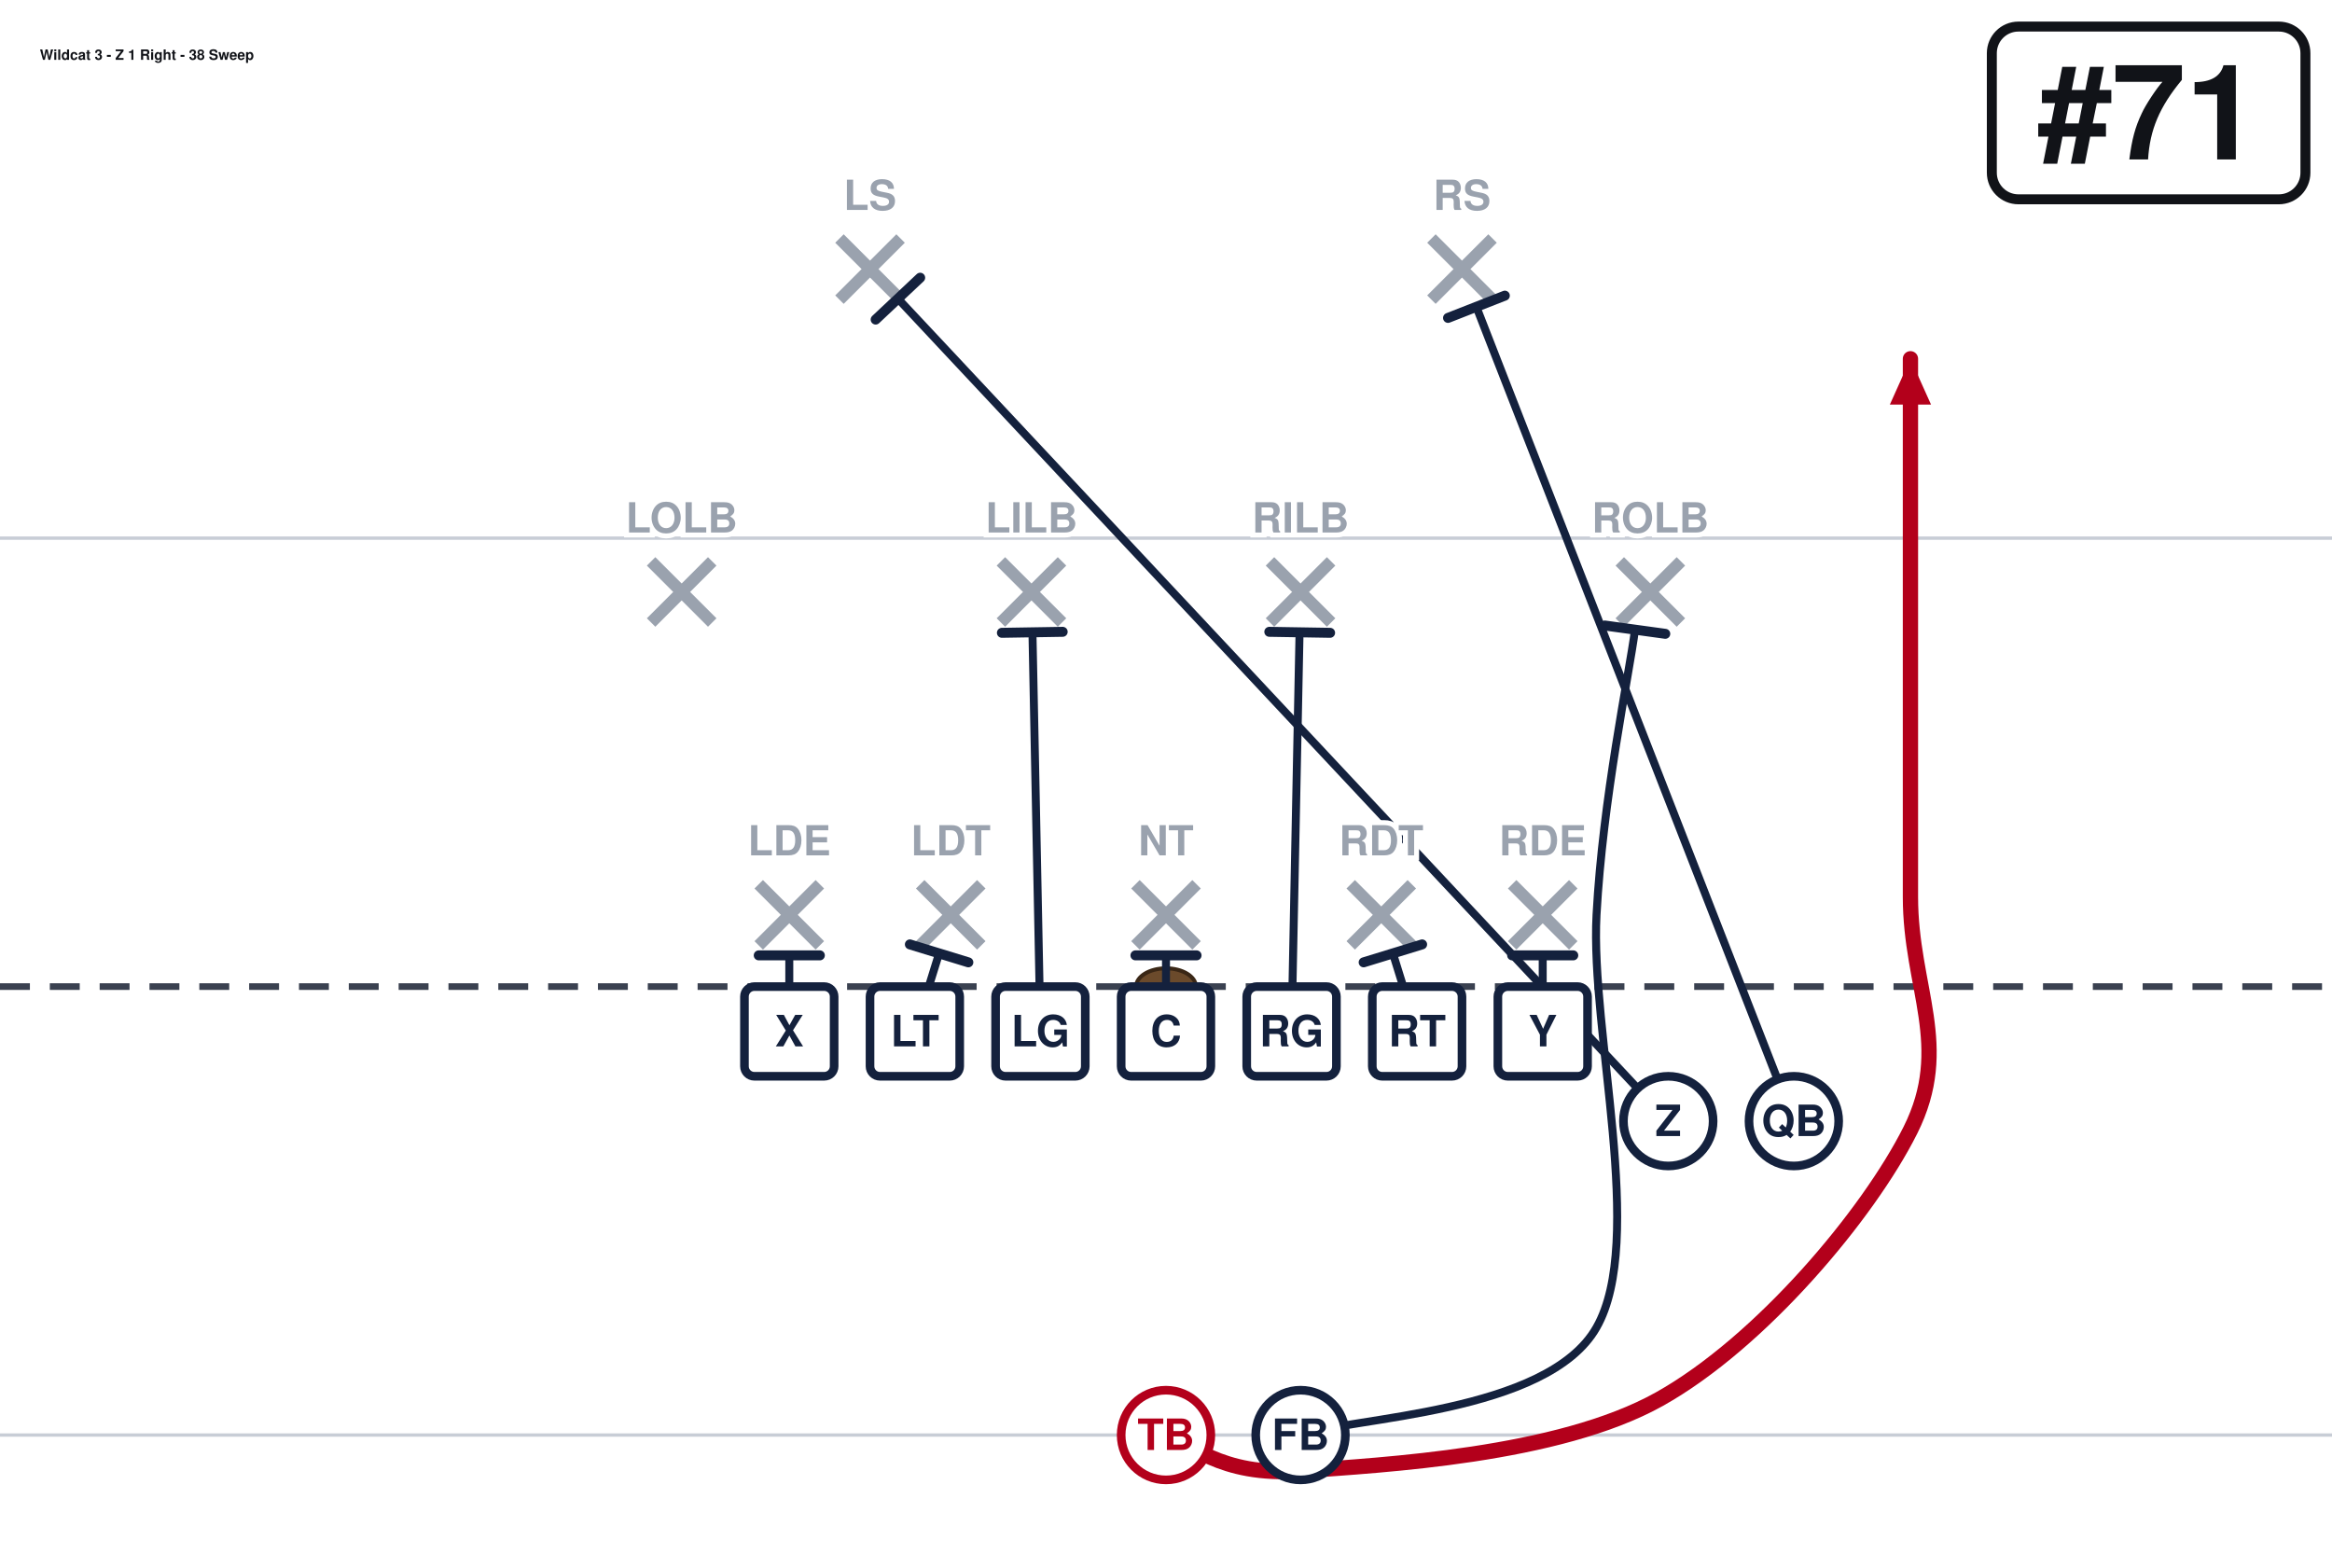
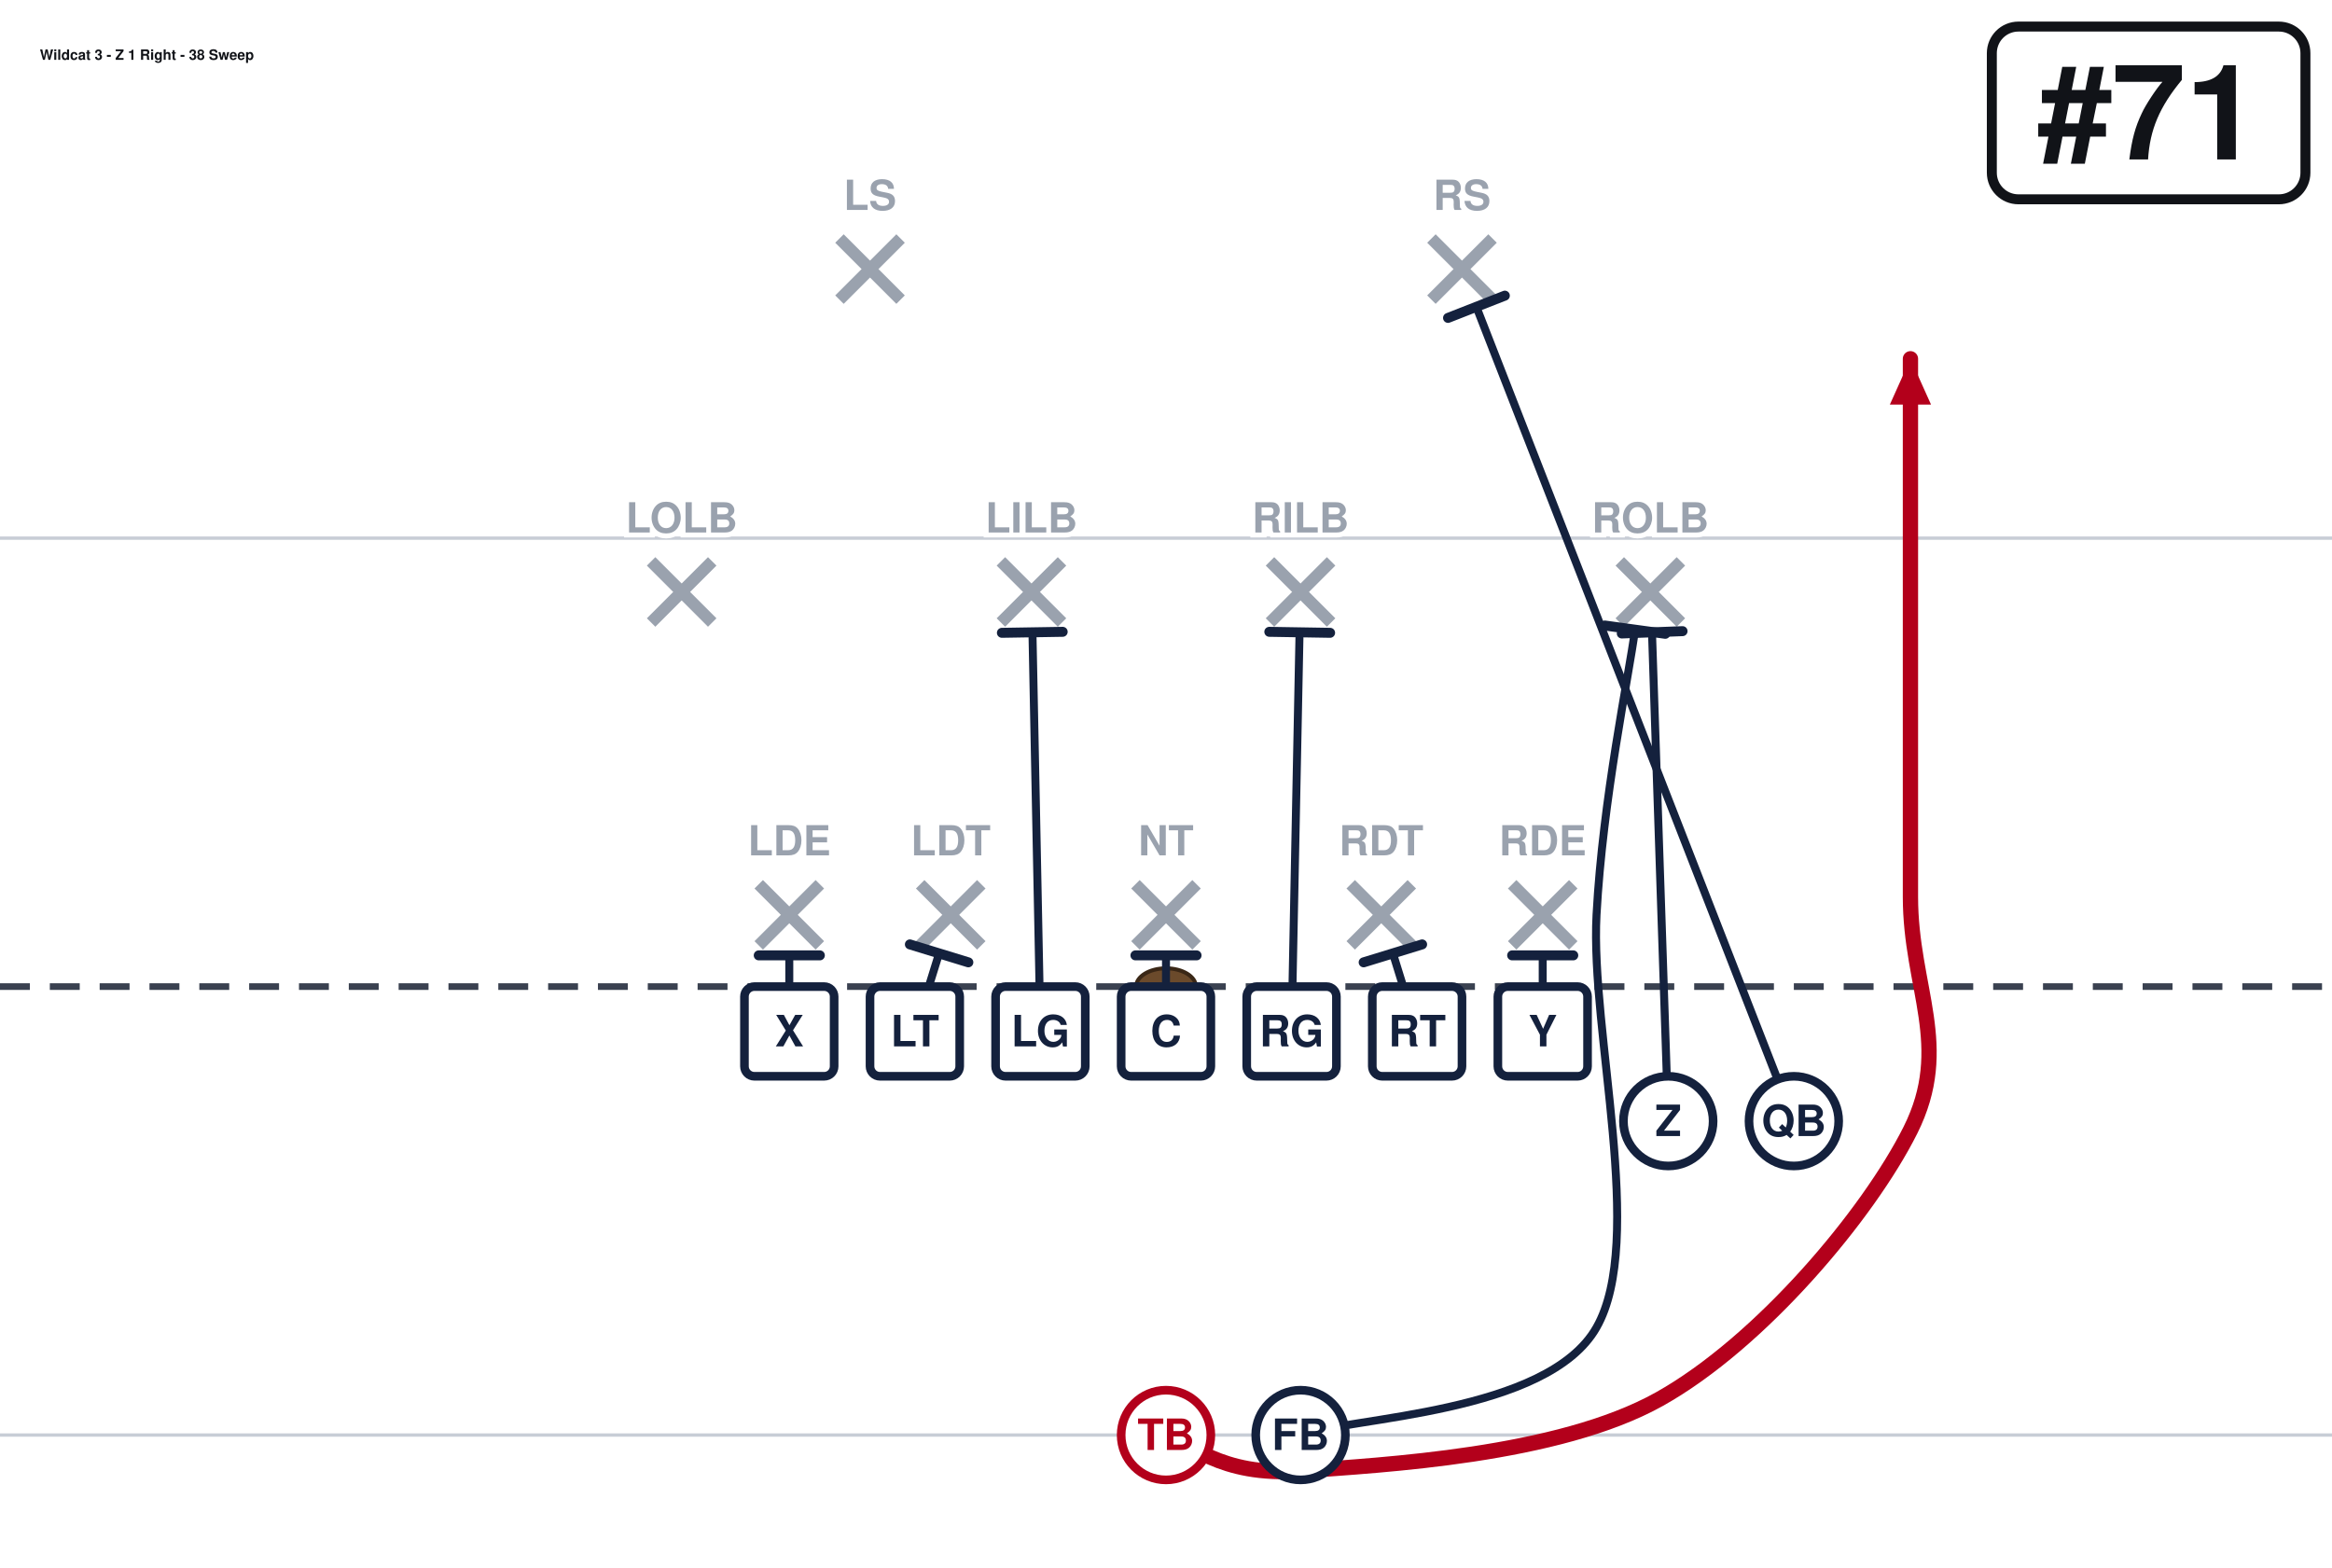
<svg xmlns="http://www.w3.org/2000/svg" width="702" height="472" viewBox="0 27 702 472" font-family="Segoe UI, Helvetica, Arial, sans-serif" role="img">
  <rect x="0" y="0" width="702" height="513" fill="#ffffff" />
  <line x1="0" y1="459.0" x2="702" y2="459.0" stroke="#c8cdd6" stroke-width="1" />
  <line x1="0" y1="189.0" x2="702" y2="189.0" stroke="#c8cdd6" stroke-width="1" />
  <line x1="0" y1="324.0" x2="702" y2="324.0" stroke="#3a4150" stroke-width="2" stroke-dasharray="9 6" />
  <ellipse cx="351.0" cy="324.0" rx="9" ry="5.5" fill="#6b4a2b" stroke="#3a2716" stroke-width="1.2" />
  <line x1="228.4" y1="293.2" x2="246.8" y2="311.6" stroke="#9aa2ae" stroke-width="3.6" />
  <line x1="246.8" y1="293.2" x2="228.4" y2="311.6" stroke="#9aa2ae" stroke-width="3.6" />
  <line x1="277.0" y1="293.2" x2="295.4" y2="311.6" stroke="#9aa2ae" stroke-width="3.6" />
  <line x1="295.4" y1="293.2" x2="277.0" y2="311.6" stroke="#9aa2ae" stroke-width="3.6" />
  <line x1="341.8" y1="293.2" x2="360.2" y2="311.6" stroke="#9aa2ae" stroke-width="3.6" />
  <line x1="360.2" y1="293.2" x2="341.8" y2="311.6" stroke="#9aa2ae" stroke-width="3.6" />
  <line x1="406.6" y1="293.2" x2="425.0" y2="311.6" stroke="#9aa2ae" stroke-width="3.6" />
  <line x1="425.0" y1="293.2" x2="406.6" y2="311.6" stroke="#9aa2ae" stroke-width="3.6" />
  <line x1="455.2" y1="293.2" x2="473.6" y2="311.6" stroke="#9aa2ae" stroke-width="3.6" />
  <line x1="473.6" y1="293.2" x2="455.2" y2="311.6" stroke="#9aa2ae" stroke-width="3.6" />
  <line x1="196.0" y1="196.0" x2="214.4" y2="214.4" stroke="#9aa2ae" stroke-width="3.6" />
  <line x1="214.4" y1="196.0" x2="196.0" y2="214.4" stroke="#9aa2ae" stroke-width="3.6" />
  <line x1="301.3" y1="196.0" x2="319.7" y2="214.4" stroke="#9aa2ae" stroke-width="3.6" />
  <line x1="319.7" y1="196.0" x2="301.3" y2="214.4" stroke="#9aa2ae" stroke-width="3.6" />
  <line x1="382.3" y1="196.0" x2="400.7" y2="214.4" stroke="#9aa2ae" stroke-width="3.6" />
  <line x1="400.7" y1="196.0" x2="382.3" y2="214.4" stroke="#9aa2ae" stroke-width="3.6" />
  <line x1="487.6" y1="196.0" x2="506.0" y2="214.4" stroke="#9aa2ae" stroke-width="3.6" />
  <line x1="506.0" y1="196.0" x2="487.6" y2="214.4" stroke="#9aa2ae" stroke-width="3.6" />
  <line x1="252.7" y1="98.8" x2="271.1" y2="117.2" stroke="#9aa2ae" stroke-width="3.6" />
  <line x1="271.1" y1="98.8" x2="252.7" y2="117.2" stroke="#9aa2ae" stroke-width="3.6" />
  <line x1="430.9" y1="98.8" x2="449.3" y2="117.2" stroke="#9aa2ae" stroke-width="3.6" />
  <line x1="449.3" y1="98.8" x2="430.9" y2="117.2" stroke="#9aa2ae" stroke-width="3.6" />
  <path d="M237.6,337.5 L237.6,314.6" fill="none" stroke="#14213d" stroke-width="2.4" stroke-linecap="round" stroke-linejoin="round" />
  <line x1="228.4" y1="314.6" x2="246.8" y2="314.6" stroke="#14213d" stroke-width="3.0" stroke-linecap="round" />
  <path d="M275.4,337.5 L282.7,314.0" fill="none" stroke="#14213d" stroke-width="2.4" stroke-linecap="round" stroke-linejoin="round" />
  <line x1="273.9" y1="311.3" x2="291.5" y2="316.7" stroke="#14213d" stroke-width="3.0" stroke-linecap="round" />
  <path d="M313.2,337.5 L310.8,217.4" fill="none" stroke="#14213d" stroke-width="2.4" stroke-linecap="round" stroke-linejoin="round" />
  <line x1="301.6" y1="217.5" x2="319.9" y2="217.2" stroke="#14213d" stroke-width="3.0" stroke-linecap="round" />
  <path d="M351.0,337.5 L351.0,314.6" fill="none" stroke="#14213d" stroke-width="2.4" stroke-linecap="round" stroke-linejoin="round" />
  <line x1="341.8" y1="314.6" x2="360.2" y2="314.6" stroke="#14213d" stroke-width="3.0" stroke-linecap="round" />
  <path d="M388.8,337.5 L391.2,217.4" fill="none" stroke="#14213d" stroke-width="2.4" stroke-linecap="round" stroke-linejoin="round" />
  <line x1="382.1" y1="217.2" x2="400.4" y2="217.5" stroke="#14213d" stroke-width="3.0" stroke-linecap="round" />
  <path d="M426.6,337.5 L419.3,314.0" fill="none" stroke="#14213d" stroke-width="2.4" stroke-linecap="round" stroke-linejoin="round" />
  <line x1="410.5" y1="316.7" x2="428.1" y2="311.3" stroke="#14213d" stroke-width="3.0" stroke-linecap="round" />
  <path d="M464.4,337.5 L464.4,314.6" fill="none" stroke="#14213d" stroke-width="2.4" stroke-linecap="round" stroke-linejoin="round" />
  <line x1="455.2" y1="314.6" x2="473.6" y2="314.6" stroke="#14213d" stroke-width="3.0" stroke-linecap="round" />
-   <path d="M502.2,364.5 L270.3,116.9" fill="none" stroke="#14213d" stroke-width="2.4" stroke-linecap="round" stroke-linejoin="round" />
-   <line x1="263.6" y1="123.2" x2="277.0" y2="110.6" stroke="#14213d" stroke-width="3.0" stroke-linecap="round" />
+   <path d="M502.2,364.5 L497.3,217.4" fill="none" stroke="#14213d" stroke-width="2.4" stroke-linecap="round" stroke-linejoin="round" />
+   <line x1="488.2" y1="217.7" x2="506.5" y2="217.0" stroke="#14213d" stroke-width="3.0" stroke-linecap="round" />
  <path d="M540.0,364.5 L444.4,119.3" fill="none" stroke="#14213d" stroke-width="2.4" stroke-linecap="round" stroke-linejoin="round" />
  <line x1="435.9" y1="122.7" x2="453.0" y2="116.0" stroke="#14213d" stroke-width="3.0" stroke-linecap="round" />
  <path d="M391.5,459.0 C406.4,453.6 465.8,452.7 480.6,426.6 C495.5,400.5 478.7,337.4 480.6,302.4 C482.5,267.4 490.3,230.8 492.2,216.5" fill="none" stroke="#14213d" stroke-width="2.4" stroke-linecap="round" stroke-linejoin="round" />
  <line x1="483.1" y1="215.3" x2="501.3" y2="217.8" stroke="#14213d" stroke-width="3.0" stroke-linecap="round" />
  <path d="M351.0,459.0 C357.8,460.8 366.8,471.6 391.5,469.8 C416.2,468.0 468.9,465.3 499.5,448.2 C530.1,431.1 562.5,392.4 575.1,367.2 C587.7,342.0 575.1,324.4 575.1,297.0 C575.1,269.6 575.1,229.5 575.1,202.5 C575.1,175.5 575.1,146.2 575.1,135.0" fill="none" stroke="#b3001b" stroke-width="4.6" stroke-linecap="round" stroke-linejoin="round" />
  <polygon points="575.1,135.0 581.3,148.8 568.9,148.8" fill="#b3001b" />
  <rect x="224.1" y="324.0" width="27.0" height="27.0" rx="3" fill="#ffffff" stroke="#14213d" stroke-width="2.6" />
  <text x="237.6" y="342.0" text-anchor="middle" font-size="13" font-weight="700" fill="#14213d">X</text>
  <rect x="261.9" y="324.0" width="27.0" height="27.0" rx="3" fill="#ffffff" stroke="#14213d" stroke-width="2.6" />
  <text x="275.4" y="342.0" text-anchor="middle" font-size="13" font-weight="700" fill="#14213d">LT</text>
  <rect x="299.7" y="324.0" width="27.0" height="27.0" rx="3" fill="#ffffff" stroke="#14213d" stroke-width="2.6" />
  <text x="313.2" y="342.0" text-anchor="middle" font-size="13" font-weight="700" fill="#14213d">LG</text>
  <rect x="337.5" y="324.0" width="27.0" height="27.0" rx="3" fill="#ffffff" stroke="#14213d" stroke-width="2.6" />
  <text x="351.0" y="342.0" text-anchor="middle" font-size="13" font-weight="700" fill="#14213d">C</text>
  <rect x="375.3" y="324.0" width="27.0" height="27.0" rx="3" fill="#ffffff" stroke="#14213d" stroke-width="2.6" />
  <text x="388.8" y="342.0" text-anchor="middle" font-size="13" font-weight="700" fill="#14213d">RG</text>
  <rect x="413.1" y="324.0" width="27.0" height="27.0" rx="3" fill="#ffffff" stroke="#14213d" stroke-width="2.6" />
  <text x="426.6" y="342.0" text-anchor="middle" font-size="13" font-weight="700" fill="#14213d">RT</text>
  <rect x="450.9" y="324.0" width="27.0" height="27.0" rx="3" fill="#ffffff" stroke="#14213d" stroke-width="2.6" />
  <text x="464.4" y="342.0" text-anchor="middle" font-size="13" font-weight="700" fill="#14213d">Y</text>
  <circle cx="502.2" cy="364.5" r="13.5" fill="#ffffff" stroke="#14213d" stroke-width="2.6" />
  <text x="502.2" y="369.0" text-anchor="middle" font-size="13" font-weight="700" fill="#14213d">Z</text>
  <circle cx="540.0" cy="364.5" r="13.5" fill="#ffffff" stroke="#14213d" stroke-width="2.6" />
  <text x="540.0" y="369.0" text-anchor="middle" font-size="13" font-weight="700" fill="#14213d">QB</text>
  <circle cx="351.0" cy="459.0" r="13.5" fill="#ffffff" stroke="#b3001b" stroke-width="2.6" />
  <text x="351.0" y="463.5" text-anchor="middle" font-size="13" font-weight="700" fill="#b3001b">TB</text>
  <circle cx="391.5" cy="459.0" r="13.5" fill="#ffffff" stroke="#14213d" stroke-width="2.6" />
  <text x="391.5" y="463.5" text-anchor="middle" font-size="13" font-weight="700" fill="#14213d">FB</text>
  <text x="237.6" y="284.5" text-anchor="middle" font-size="12.5" fill="#9aa2ae" font-weight="600" stroke="#fff" stroke-width="3" paint-order="stroke">LDE</text>
  <text x="286.2" y="284.5" text-anchor="middle" font-size="12.5" fill="#9aa2ae" font-weight="600" stroke="#fff" stroke-width="3" paint-order="stroke">LDT</text>
  <text x="351.0" y="284.5" text-anchor="middle" font-size="12.5" fill="#9aa2ae" font-weight="600" stroke="#fff" stroke-width="3" paint-order="stroke">NT</text>
  <text x="415.8" y="284.5" text-anchor="middle" font-size="12.5" fill="#9aa2ae" font-weight="600" stroke="#fff" stroke-width="3" paint-order="stroke">RDT</text>
  <text x="464.4" y="284.5" text-anchor="middle" font-size="12.5" fill="#9aa2ae" font-weight="600" stroke="#fff" stroke-width="3" paint-order="stroke">RDE</text>
  <text x="205.2" y="187.3" text-anchor="middle" font-size="12.5" fill="#9aa2ae" font-weight="600" stroke="#fff" stroke-width="3" paint-order="stroke">LOLB</text>
  <text x="310.5" y="187.3" text-anchor="middle" font-size="12.5" fill="#9aa2ae" font-weight="600" stroke="#fff" stroke-width="3" paint-order="stroke">LILB</text>
  <text x="391.5" y="187.3" text-anchor="middle" font-size="12.5" fill="#9aa2ae" font-weight="600" stroke="#fff" stroke-width="3" paint-order="stroke">RILB</text>
  <text x="496.8" y="187.3" text-anchor="middle" font-size="12.5" fill="#9aa2ae" font-weight="600" stroke="#fff" stroke-width="3" paint-order="stroke">ROLB</text>
  <text x="261.9" y="90.2" text-anchor="middle" font-size="12.5" fill="#9aa2ae" font-weight="600" stroke="#fff" stroke-width="3" paint-order="stroke">LS</text>
  <text x="440.1" y="90.2" text-anchor="middle" font-size="12.5" fill="#9aa2ae" font-weight="600" stroke="#fff" stroke-width="3" paint-order="stroke">RS</text>
  <rect x="599.6" y="35.0" width="94.4" height="52.0" rx="8" fill="#ffffff" stroke="#111318" stroke-width="3" />
  <text x="646.8" y="75.0" text-anchor="middle" font-size="40" font-weight="800" fill="#111318">#71</text>
  <text x="12.0" y="45.0" font-size="4.3" font-weight="700" fill="#111318">Wildcat 3 - Z 1 Right - 38 Sweep</text>
</svg>
